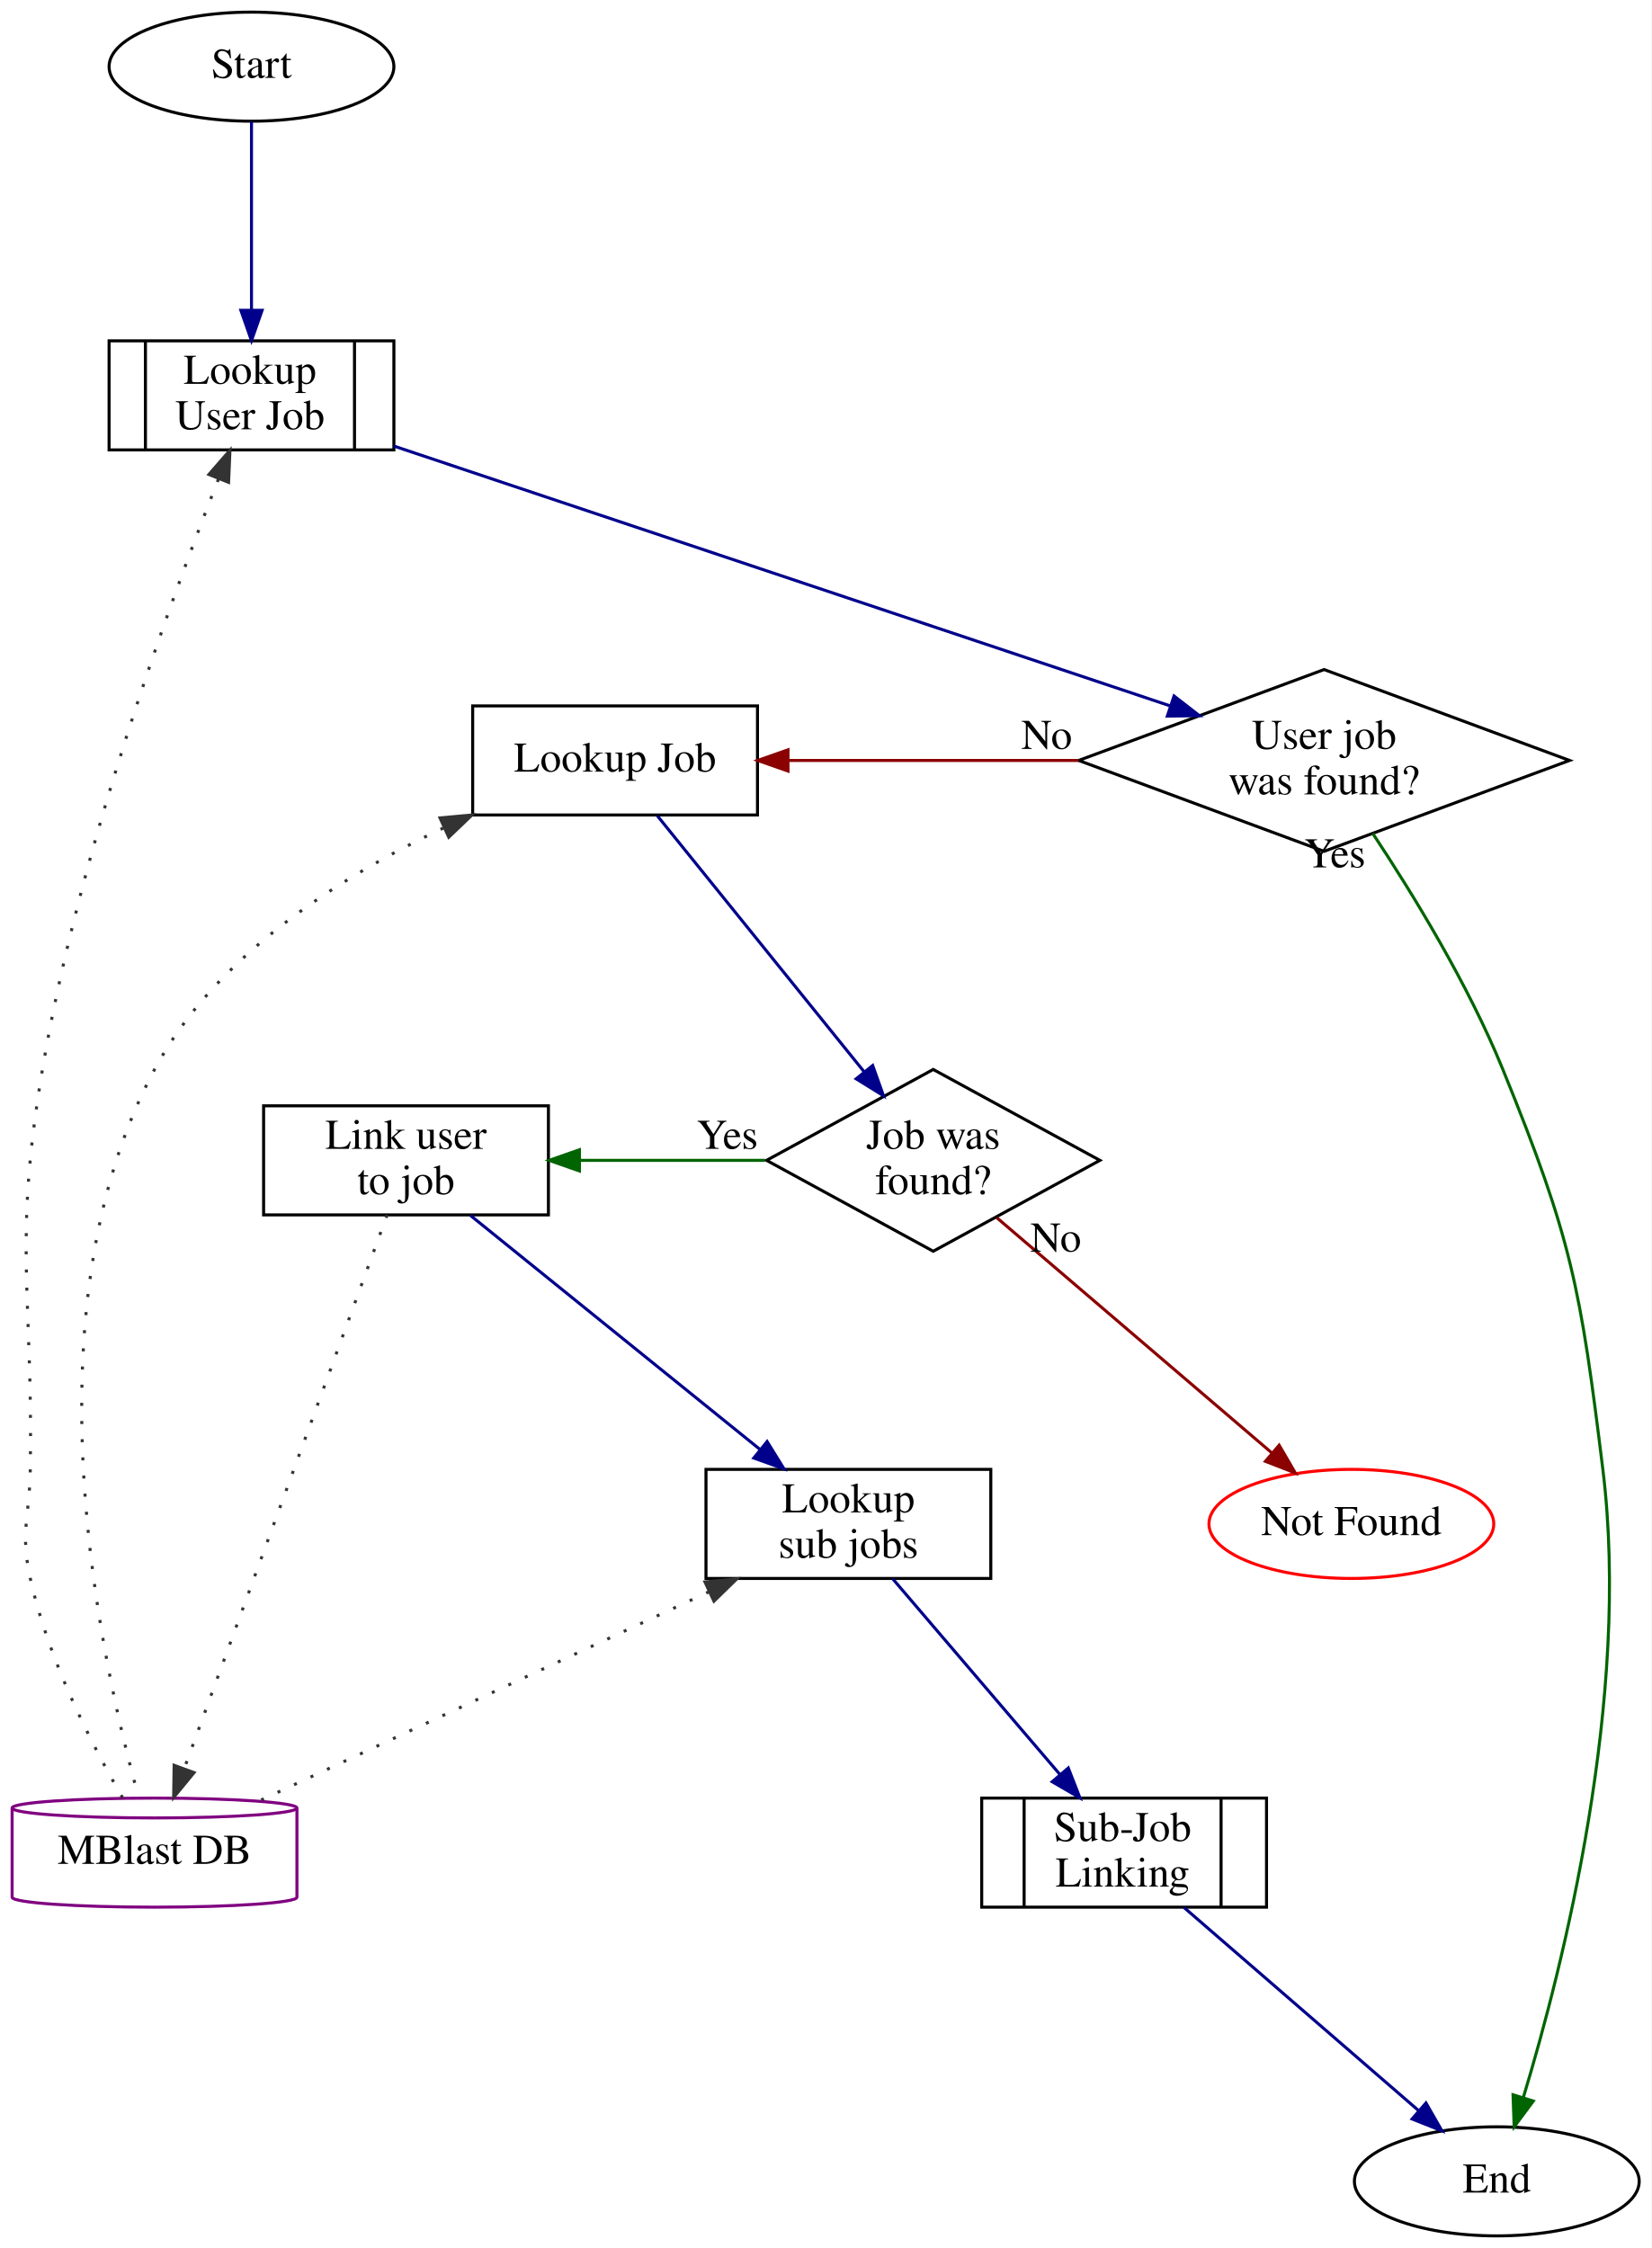
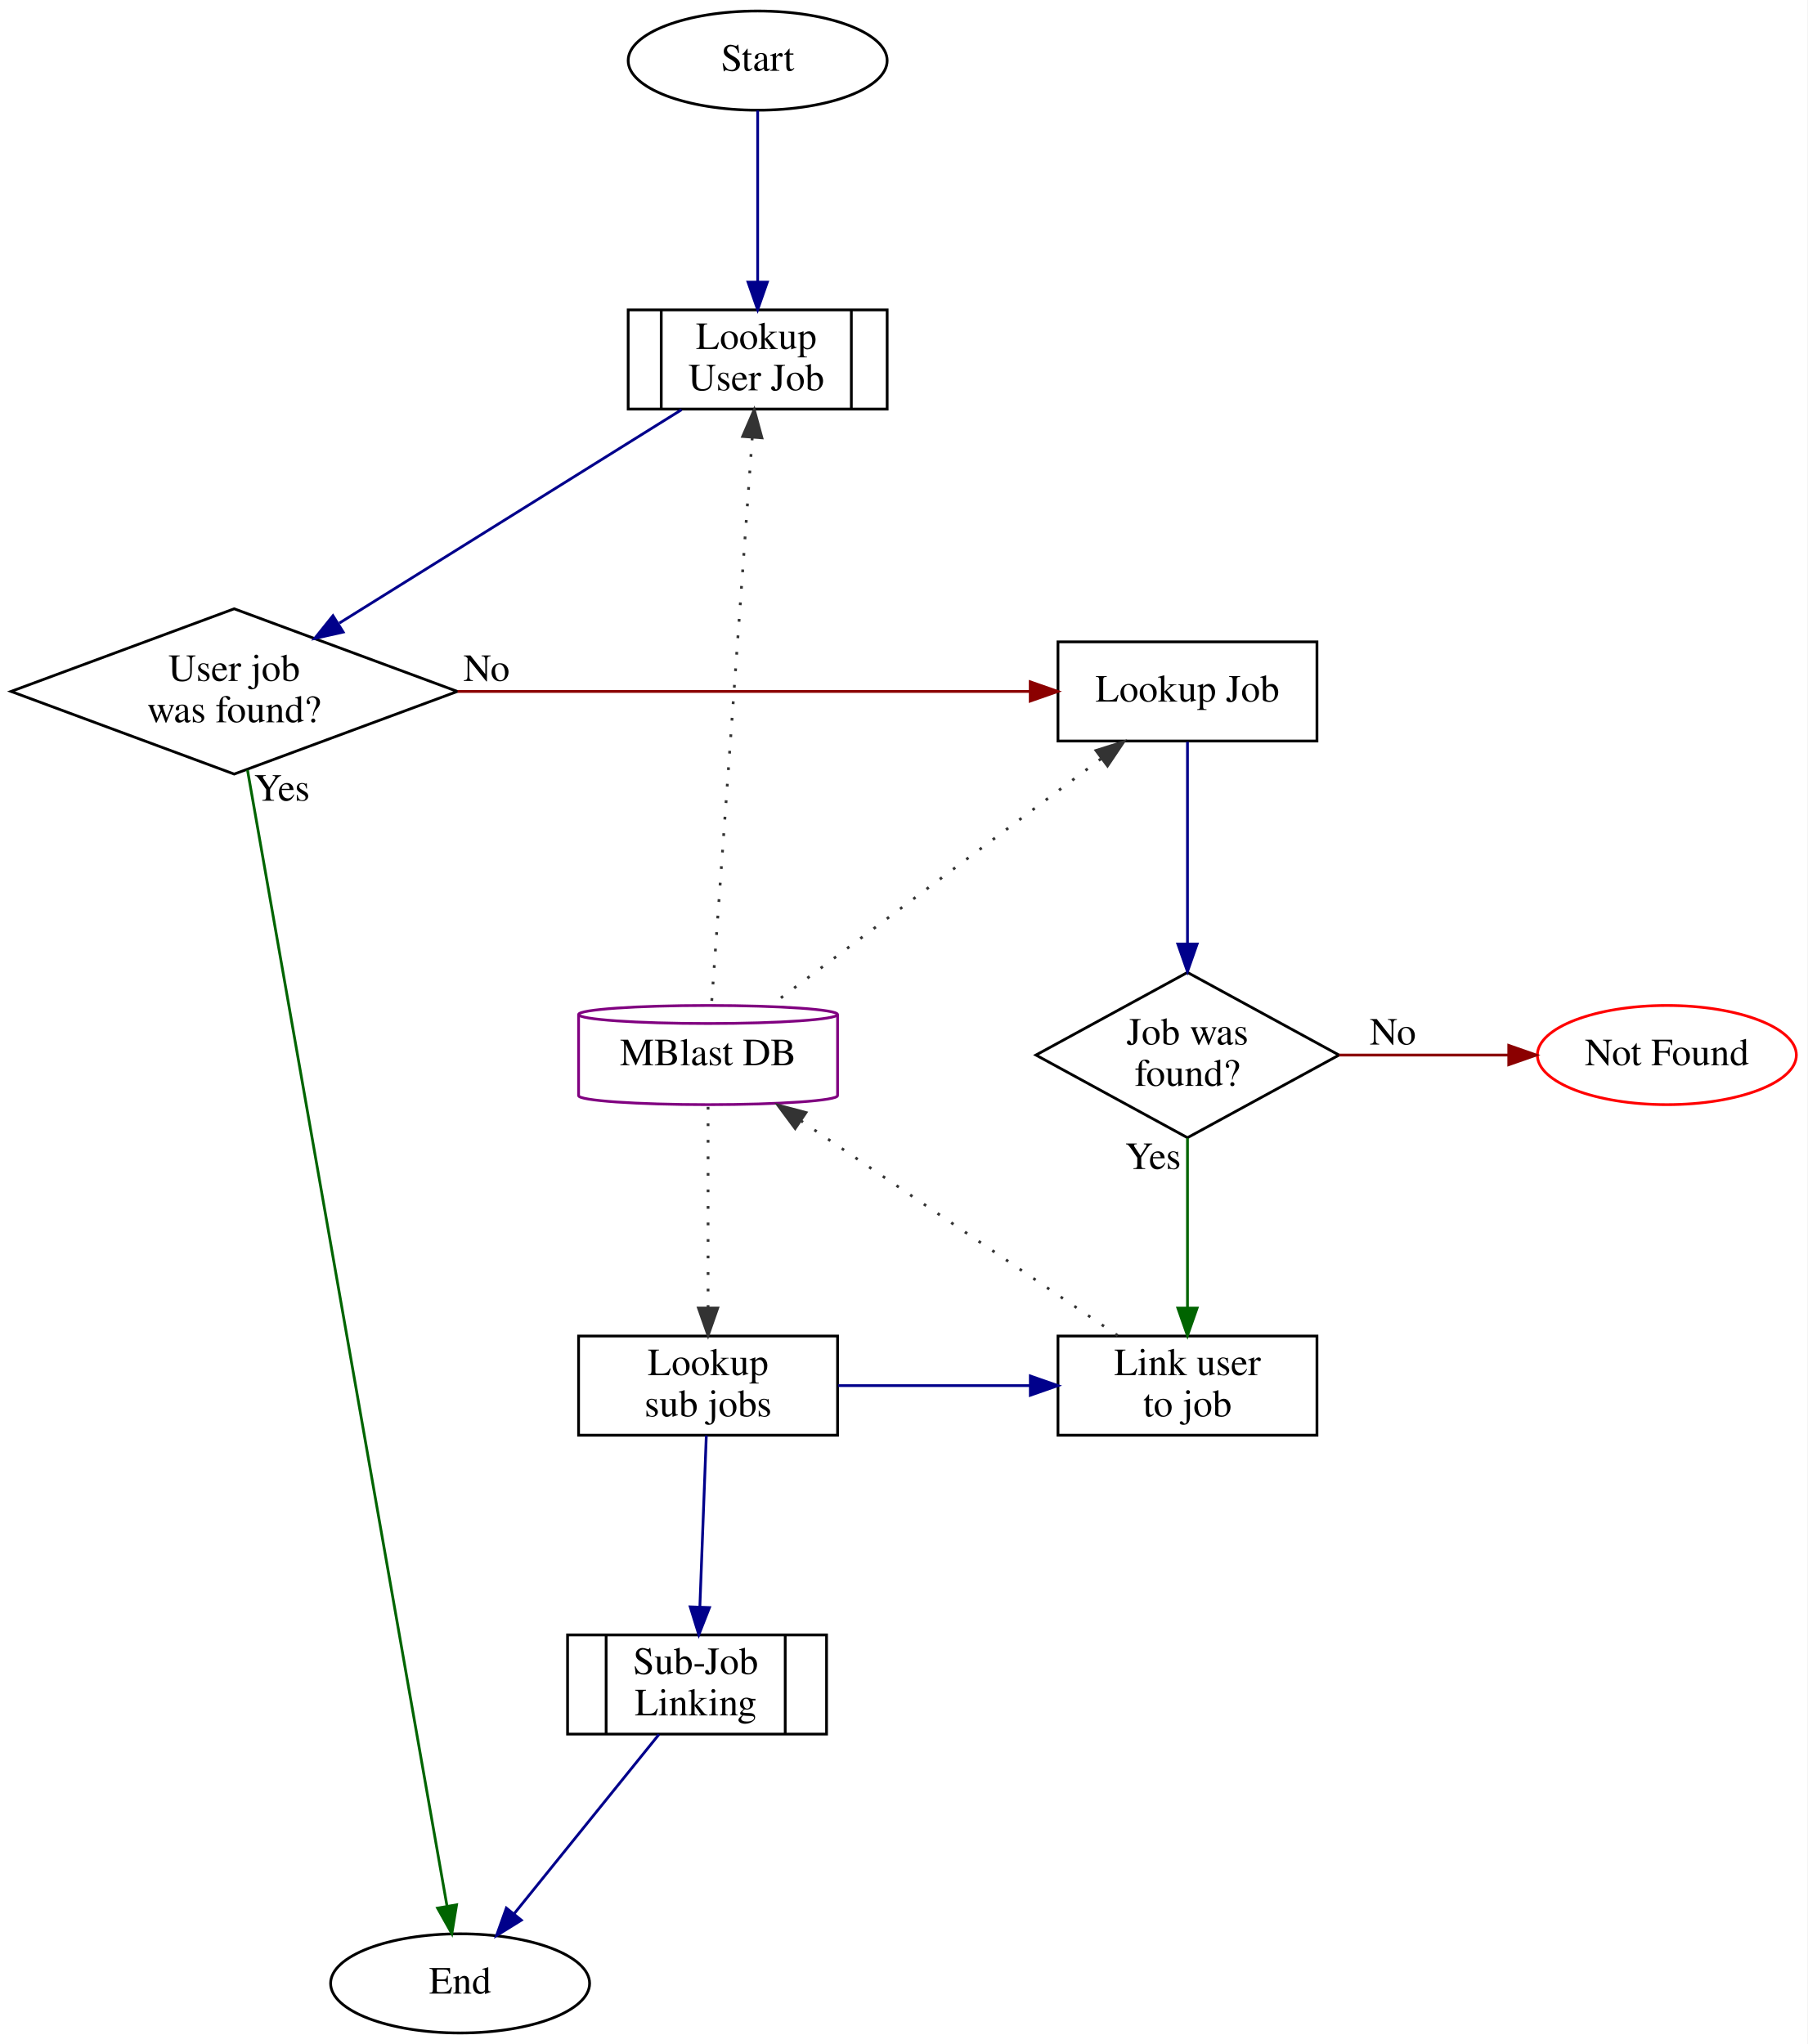
- <svg xmlns="http://www.w3.org/2000/svg" width="545pt" height="742pt" viewBox="0.00 0.00 545.00 742.00">
+ <svg xmlns="http://www.w3.org/2000/svg" width="656pt" height="742pt" viewBox="0.00 0.00 656.00 742.00">
  <g id="graph0" class="graph" transform="scale(1 1) rotate(0) translate(4 738)">
-     <polygon fill="white" stroke="transparent" points="-4,4 -4,-738 541,-738 541,4 -4,4" />
+     <polygon fill="white" stroke="transparent" points="-4,4 -4,-738 652,-738 652,4 -4,4" />
    <g id="node1" class="node">
-       <ellipse fill="none" stroke="black" cx="79" cy="-716" rx="47" ry="18" />
-       <text text-anchor="middle" x="79" y="-712.3" font-family="Times,serif" font-size="14.00">Start</text>
+       <ellipse fill="none" stroke="black" cx="271" cy="-716" rx="47" ry="18" />
+       <text text-anchor="middle" x="271" y="-712.3" font-family="Times,serif" font-size="14.00">Start</text>
    </g>
    <g id="node5" class="node">
-       <polygon fill="none" stroke="black" points="32,-589.5 32,-625.5 126,-625.5 126,-589.5 32,-589.5" />
-       <text text-anchor="middle" x="38" y="-603.8" font-family="Times,serif" font-size="14.00"> </text>
-       <polyline fill="none" stroke="black" points="44,-589.5 44,-625.5 " />
-       <text text-anchor="middle" x="78.5" y="-611.3" font-family="Times,serif" font-size="14.00">Lookup</text>
-       <text text-anchor="middle" x="78.5" y="-596.3" font-family="Times,serif" font-size="14.00">User Job</text>
-       <polyline fill="none" stroke="black" points="113,-589.5 113,-625.5 " />
-       <text text-anchor="middle" x="119.5" y="-603.8" font-family="Times,serif" font-size="14.00"> </text>
+       <polygon fill="none" stroke="black" points="224,-589.5 224,-625.5 318,-625.5 318,-589.5 224,-589.5" />
+       <text text-anchor="middle" x="230" y="-603.8" font-family="Times,serif" font-size="14.00"> </text>
+       <polyline fill="none" stroke="black" points="236,-589.5 236,-625.5 " />
+       <text text-anchor="middle" x="270.5" y="-611.3" font-family="Times,serif" font-size="14.00">Lookup</text>
+       <text text-anchor="middle" x="270.5" y="-596.3" font-family="Times,serif" font-size="14.00">User Job</text>
+       <polyline fill="none" stroke="black" points="305,-589.5 305,-625.5 " />
+       <text text-anchor="middle" x="311.5" y="-603.8" font-family="Times,serif" font-size="14.00"> </text>
    </g>
    <g id="edge1" class="edge">
-       <path fill="none" stroke="darkblue" d="M79,-697.89C79,-681.12 79,-655.3 79,-635.71" />
-       <polygon fill="darkblue" stroke="darkblue" points="82.5,-635.57 79,-625.57 75.5,-635.57 82.5,-635.57" />
+       <path fill="none" stroke="darkblue" d="M271,-697.89C271,-681.12 271,-655.3 271,-635.71" />
+       <polygon fill="darkblue" stroke="darkblue" points="274.5,-635.57 271,-625.57 267.5,-635.57 274.5,-635.57" />
    </g>
    <g id="node2" class="node">
-       <ellipse fill="none" stroke="black" cx="490" cy="-18" rx="47" ry="18" />
-       <text text-anchor="middle" x="490" y="-14.3" font-family="Times,serif" font-size="14.00">End</text>
+       <ellipse fill="none" stroke="black" cx="163" cy="-18" rx="47" ry="18" />
+       <text text-anchor="middle" x="163" y="-14.3" font-family="Times,serif" font-size="14.00">End</text>
    </g>
    <g id="node3" class="node">
-       <ellipse fill="none" stroke="red" cx="442" cy="-235" rx="47" ry="18" />
-       <text text-anchor="middle" x="442" y="-231.3" font-family="Times,serif" font-size="14.00">Not Found</text>
+       <ellipse fill="none" stroke="red" cx="601" cy="-355" rx="47" ry="18" />
+       <text text-anchor="middle" x="601" y="-351.3" font-family="Times,serif" font-size="14.00">Not Found</text>
+     </g>
+     <g id="node10" class="node">
+       <polygon fill="none" stroke="black" points="474,-253 380,-253 380,-217 474,-217 474,-253" />
+       <text text-anchor="middle" x="427" y="-238.8" font-family="Times,serif" font-size="14.00">Link user</text>
+       <text text-anchor="middle" x="427" y="-223.8" font-family="Times,serif" font-size="14.00">to job</text>
    </g>
    <g id="node4" class="node">
-       <path fill="none" stroke="purple" d="M94,-141.23C94,-143.03 72.93,-144.5 47,-144.5 21.07,-144.5 0,-143.03 0,-141.23 0,-141.23 0,-111.77 0,-111.77 0,-109.97 21.07,-108.5 47,-108.5 72.93,-108.5 94,-109.97 94,-111.77 94,-111.77 94,-141.23 94,-141.23" />
-       <path fill="none" stroke="purple" d="M94,-141.23C94,-139.42 72.93,-137.95 47,-137.95 21.07,-137.95 0,-139.42 0,-141.23" />
-       <text text-anchor="middle" x="47" y="-122.8" font-family="Times,serif" font-size="14.00">MBlast DB</text>
+       <path fill="none" stroke="purple" d="M300,-369.73C300,-371.53 278.93,-373 253,-373 227.07,-373 206,-371.53 206,-369.73 206,-369.73 206,-340.27 206,-340.27 206,-338.47 227.07,-337 253,-337 278.93,-337 300,-338.47 300,-340.27 300,-340.27 300,-369.73 300,-369.73" />
+       <path fill="none" stroke="purple" d="M300,-369.73C300,-367.92 278.93,-366.45 253,-366.45 227.07,-366.45 206,-367.92 206,-369.73" />
+       <text text-anchor="middle" x="253" y="-351.3" font-family="Times,serif" font-size="14.00">MBlast DB</text>
    </g>
    <g id="edge3" class="edge">
-       <path fill="none" stroke="#333333" stroke-dasharray="1,5" d="M68.09,-579.85C51.91,-538.81 22.13,-457.32 10,-385 0.29,-327.11 6.89,-311.69 6,-253 5.76,-237 2.59,-232.63 6,-217 11.83,-190.28 26.39,-162 36.49,-144.55" />
-       <polygon fill="#333333" stroke="#333333" points="64.94,-581.39 71.9,-589.38 71.44,-578.79 64.94,-581.39" />
+       <path fill="none" stroke="#333333" stroke-dasharray="1,5" d="M269.03,-579.15C265.3,-527.19 257.28,-415.61 254.22,-373.01" />
+       <polygon fill="#333333" stroke="#333333" points="265.55,-579.56 269.76,-589.28 272.54,-579.06 265.55,-579.56" />
    </g>
    <g id="node6" class="node">
-       <polygon fill="none" stroke="black" points="433,-517 352,-487 433,-457 514,-487 433,-517" />
-       <text text-anchor="middle" x="433" y="-490.8" font-family="Times,serif" font-size="14.00">User job</text>
-       <text text-anchor="middle" x="433" y="-475.8" font-family="Times,serif" font-size="14.00">was found?</text>
+       <polygon fill="none" stroke="black" points="81,-517 0,-487 81,-457 162,-487 81,-517" />
+       <text text-anchor="middle" x="81" y="-490.8" font-family="Times,serif" font-size="14.00">User job</text>
+       <text text-anchor="middle" x="81" y="-475.8" font-family="Times,serif" font-size="14.00">was found?</text>
    </g>
    <g id="edge2" class="edge">
-       <path fill="none" stroke="darkblue" d="M126.01,-590.76C192.51,-568.5 313.59,-527.97 382.13,-505.03" />
-       <polygon fill="darkblue" stroke="darkblue" points="383.48,-508.27 391.85,-501.77 381.26,-501.63 383.48,-508.27" />
+       <path fill="none" stroke="darkblue" d="M243.37,-589.27C210.64,-568.85 155.92,-534.72 119.16,-511.8" />
+       <polygon fill="darkblue" stroke="darkblue" points="120.56,-508.55 110.22,-506.23 116.85,-514.49 120.56,-508.55" />
+     </g>
+     <g id="node7" class="node">
+       <polygon fill="none" stroke="black" points="474,-505 380,-505 380,-469 474,-469 474,-505" />
+       <text text-anchor="middle" x="427" y="-483.3" font-family="Times,serif" font-size="14.00">Lookup Job</text>
    </g>
    <g id="edge4" class="edge">
-       <path fill="none" stroke="darkgreen" d="M449.06,-462.9C462.23,-443.04 480.51,-413.21 492,-385 514.81,-329 517.61,-313.02 525,-253 534.27,-177.67 511.93,-89.19 498.78,-45.77" />
-       <polygon fill="darkgreen" stroke="darkgreen" points="502.04,-44.5 495.73,-35.99 495.36,-46.58 502.04,-44.5" />
-       <text text-anchor="middle" x="436.56" y="-451.7" font-family="Times,serif" font-size="14.00">Yes</text>
+       <path fill="none" stroke="darkgreen" d="M85.82,-458.53C100.38,-375.64 143.75,-128.65 158.23,-46.16" />
+       <polygon fill="darkgreen" stroke="darkgreen" points="161.72,-46.53 160,-36.08 154.82,-45.32 161.72,-46.53" />
+       <text text-anchor="middle" x="98.32" y="-447.33" font-family="Times,serif" font-size="14.00">Yes</text>
    </g>
-     <g id="node7" class="node">
-       <polygon fill="none" stroke="black" points="246,-505 152,-505 152,-469 246,-469 246,-505" />
-       <text text-anchor="middle" x="199" y="-483.3" font-family="Times,serif" font-size="14.00">Lookup Job</text>
+     <g id="edge5" class="edge">
+       <path fill="none" stroke="darkred" d="M162.09,-487C231.3,-487 300.5,-487 369.71,-487" />
+       <polygon fill="darkred" stroke="darkred" points="369.92,-490.5 379.92,-487 369.92,-483.5 369.92,-490.5" />
+       <text text-anchor="middle" x="172.59" y="-490.8" font-family="Times,serif" font-size="14.00">No</text>
    </g>
    <g id="edge6" class="edge">
-       <path fill="none" stroke="#333333" stroke-dasharray="1,5" d="M142.29,-464.67C107.99,-448.48 67.12,-422.52 47,-385 3.8,-304.43 29.62,-188.27 41.76,-144.79" />
-       <polygon fill="#333333" stroke="#333333" points="141.22,-468.03 151.77,-468.99 144.11,-461.66 141.22,-468.03" />
-     </g>
-     <g id="edge5" class="edge">
-       <path fill="none" stroke="darkred" d="M256.41,-487C288.26,-487 320.1,-487 351.95,-487" />
-       <polygon fill="darkred" stroke="darkred" points="256.07,-483.5 246.07,-487 256.07,-490.5 256.07,-483.5" />
-       <text text-anchor="middle" x="341.45" y="-490.8" font-family="Times,serif" font-size="14.00">No</text>
+       <path fill="none" stroke="#333333" stroke-dasharray="1,5" d="M395.59,-462.53C361.11,-436.77 306.6,-396.04 275.92,-373.13" />
+       <polygon fill="#333333" stroke="#333333" points="393.79,-465.56 403.89,-468.74 397.98,-459.95 393.79,-465.56" />
    </g>
    <g id="node8" class="node">
-       <polygon fill="none" stroke="black" points="304,-385 249,-355 304,-325 359,-355 304,-385" />
-       <text text-anchor="middle" x="304" y="-358.8" font-family="Times,serif" font-size="14.00">Job was</text>
-       <text text-anchor="middle" x="304" y="-343.8" font-family="Times,serif" font-size="14.00">found?</text>
+       <polygon fill="none" stroke="black" points="427,-385 372,-355 427,-325 482,-355 427,-385" />
+       <text text-anchor="middle" x="427" y="-358.8" font-family="Times,serif" font-size="14.00">Job was</text>
+       <text text-anchor="middle" x="427" y="-343.8" font-family="Times,serif" font-size="14.00">found?</text>
    </g>
    <g id="edge7" class="edge">
-       <path fill="none" stroke="darkblue" d="M212.94,-468.74C230.36,-447.17 260.39,-409.99 281.18,-384.25" />
-       <polygon fill="darkblue" stroke="darkblue" points="284.02,-386.31 287.58,-376.33 278.57,-381.91 284.02,-386.31" />
-     </g>
-     <g id="node10" class="node">
-       <polygon fill="none" stroke="black" points="177,-373 83,-373 83,-337 177,-337 177,-373" />
-       <text text-anchor="middle" x="130" y="-358.8" font-family="Times,serif" font-size="14.00">Link user</text>
-       <text text-anchor="middle" x="130" y="-343.8" font-family="Times,serif" font-size="14.00">to job</text>
+       <path fill="none" stroke="darkblue" d="M427,-468.74C427,-450.12 427,-419.87 427,-395.39" />
+       <polygon fill="darkblue" stroke="darkblue" points="430.5,-395.3 427,-385.3 423.5,-395.3 430.5,-395.3" />
    </g>
    <g id="edge9" class="edge">
-       <path fill="none" stroke="darkred" d="M324.96,-336.08C349.29,-315.28 389.43,-280.95 415.79,-258.41" />
-       <polygon fill="darkred" stroke="darkred" points="418.17,-260.98 423.5,-251.82 413.63,-255.66 418.17,-260.98" />
-       <text text-anchor="middle" x="344.46" y="-324.88" font-family="Times,serif" font-size="14.00">    No</text>
+       <path fill="none" stroke="darkred" d="M482.05,-355C502.55,-355 523.05,-355 543.55,-355" />
+       <polygon fill="darkred" stroke="darkred" points="543.61,-358.5 553.61,-355 543.61,-351.5 543.61,-358.5" />
+       <text text-anchor="middle" x="501.55" y="-358.8" font-family="Times,serif" font-size="14.00">    No</text>
+     </g>
+     <g id="edge8" class="edge">
+       <path fill="none" stroke="darkgreen" d="M427,-324.83C427,-306 427,-281.68 427,-263.24" />
+       <polygon fill="darkgreen" stroke="darkgreen" points="430.5,-263.16 427,-253.16 423.5,-263.16 430.5,-263.16" />
+       <text text-anchor="middle" x="414.5" y="-313.63" font-family="Times,serif" font-size="14.00">Yes</text>
    </g>
    <g id="node9" class="node">
-       <polygon fill="none" stroke="black" points="323,-253 229,-253 229,-217 323,-217 323,-253" />
-       <text text-anchor="middle" x="276" y="-238.8" font-family="Times,serif" font-size="14.00">Lookup</text>
-       <text text-anchor="middle" x="276" y="-223.8" font-family="Times,serif" font-size="14.00">sub jobs</text>
+       <polygon fill="none" stroke="black" points="300,-253 206,-253 206,-217 300,-217 300,-253" />
+       <text text-anchor="middle" x="253" y="-238.8" font-family="Times,serif" font-size="14.00">Lookup</text>
+       <text text-anchor="middle" x="253" y="-223.8" font-family="Times,serif" font-size="14.00">sub jobs</text>
    </g>
    <g id="edge12" class="edge">
-       <path fill="none" stroke="#333333" stroke-dasharray="1,5" d="M229.97,-212.59C186.36,-192.31 121.83,-162.3 82.2,-143.87" />
-       <polygon fill="#333333" stroke="#333333" points="228.66,-215.85 239.21,-216.89 231.62,-209.5 228.66,-215.85" />
+       <path fill="none" stroke="#333333" stroke-dasharray="1,5" d="M253,-263.2C253,-285.89 253,-317.53 253,-336.84" />
+       <polygon fill="#333333" stroke="#333333" points="256.5,-263.18 253,-253.18 249.5,-263.18 256.5,-263.18" />
+     </g>
+     <g id="edge11" class="edge">
+       <path fill="none" stroke="darkblue" d="M300.24,-235C323.39,-235 346.53,-235 369.68,-235" />
+       <polygon fill="darkblue" stroke="darkblue" points="369.96,-238.5 379.96,-235 369.96,-231.5 369.96,-238.5" />
    </g>
    <g id="node11" class="node">
-       <polygon fill="none" stroke="black" points="320,-108.5 320,-144.5 414,-144.5 414,-108.5 320,-108.5" />
-       <text text-anchor="middle" x="327" y="-122.8" font-family="Times,serif" font-size="14.00"> </text>
-       <polyline fill="none" stroke="black" points="334,-108.5 334,-144.5 " />
-       <text text-anchor="middle" x="366.5" y="-130.3" font-family="Times,serif" font-size="14.00">Sub-Job</text>
-       <text text-anchor="middle" x="366.5" y="-115.3" font-family="Times,serif" font-size="14.00">Linking</text>
-       <polyline fill="none" stroke="black" points="399,-108.5 399,-144.5 " />
-       <text text-anchor="middle" x="406.5" y="-122.8" font-family="Times,serif" font-size="14.00"> </text>
+       <polygon fill="none" stroke="black" points="202,-108.5 202,-144.5 296,-144.5 296,-108.5 202,-108.5" />
+       <text text-anchor="middle" x="209" y="-122.8" font-family="Times,serif" font-size="14.00"> </text>
+       <polyline fill="none" stroke="black" points="216,-108.5 216,-144.5 " />
+       <text text-anchor="middle" x="248.5" y="-130.3" font-family="Times,serif" font-size="14.00">Sub-Job</text>
+       <text text-anchor="middle" x="248.5" y="-115.3" font-family="Times,serif" font-size="14.00">Linking</text>
+       <polyline fill="none" stroke="black" points="281,-108.5 281,-144.5 " />
+       <text text-anchor="middle" x="288.5" y="-122.8" font-family="Times,serif" font-size="14.00"> </text>
    </g>
    <g id="edge13" class="edge">
-       <path fill="none" stroke="darkblue" d="M290.62,-216.89C305.55,-199.42 328.86,-172.13 345.81,-152.3" />
-       <polygon fill="darkblue" stroke="darkblue" points="348.58,-154.44 352.42,-144.57 343.26,-149.9 348.58,-154.44" />
+       <path fill="none" stroke="darkblue" d="M252.36,-216.89C251.73,-200.12 250.76,-174.3 250.02,-154.71" />
+       <polygon fill="darkblue" stroke="darkblue" points="253.51,-154.43 249.64,-144.57 246.52,-154.69 253.51,-154.43" />
    </g>
    <g id="edge10" class="edge">
-       <path fill="none" stroke="#333333" stroke-dasharray="1,5" d="M123.76,-336.98C109.43,-297.87 74.07,-201.37 56.8,-154.25" />
-       <polygon fill="#333333" stroke="#333333" points="60.04,-152.91 53.31,-144.72 53.47,-155.32 60.04,-152.91" />
-     </g>
-     <g id="edge8" class="edge">
-       <path fill="none" stroke="darkgreen" d="M187.27,-355C207.69,-355 228.12,-355 248.54,-355" />
-       <polygon fill="darkgreen" stroke="darkgreen" points="187.24,-351.5 177.24,-355 187.24,-358.5 187.24,-351.5" />
-       <text text-anchor="middle" x="236.04" y="-358.8" font-family="Times,serif" font-size="14.00">Yes</text>
-     </g>
-     <g id="edge11" class="edge">
-       <path fill="none" stroke="darkblue" d="M151.23,-336.84C176.42,-316.48 218.57,-282.42 246.82,-259.59" />
-       <polygon fill="darkblue" stroke="darkblue" points="249.17,-262.19 254.74,-253.18 244.77,-256.74 249.17,-262.19" />
+       <path fill="none" stroke="#333333" stroke-dasharray="1,5" d="M401.67,-253.18C371.37,-273.73 320.54,-308.2 286.88,-331.02" />
+       <polygon fill="#333333" stroke="#333333" points="284.61,-328.33 278.3,-336.84 288.54,-334.13 284.61,-328.33" />
    </g>
    <g id="edge14" class="edge">
-       <path fill="none" stroke="darkblue" d="M386.76,-108.39C407.78,-90.19 441.11,-61.33 464.19,-41.35" />
-       <polygon fill="darkblue" stroke="darkblue" points="466.62,-43.87 471.89,-34.68 462.04,-38.58 466.62,-43.87" />
+       <path fill="none" stroke="darkblue" d="M235.18,-108.39C220.97,-90.79 198.72,-63.23 182.67,-43.36" />
+       <polygon fill="darkblue" stroke="darkblue" points="185.22,-40.95 176.22,-35.37 179.78,-45.35 185.22,-40.95" />
    </g>
  </g>
</svg>
